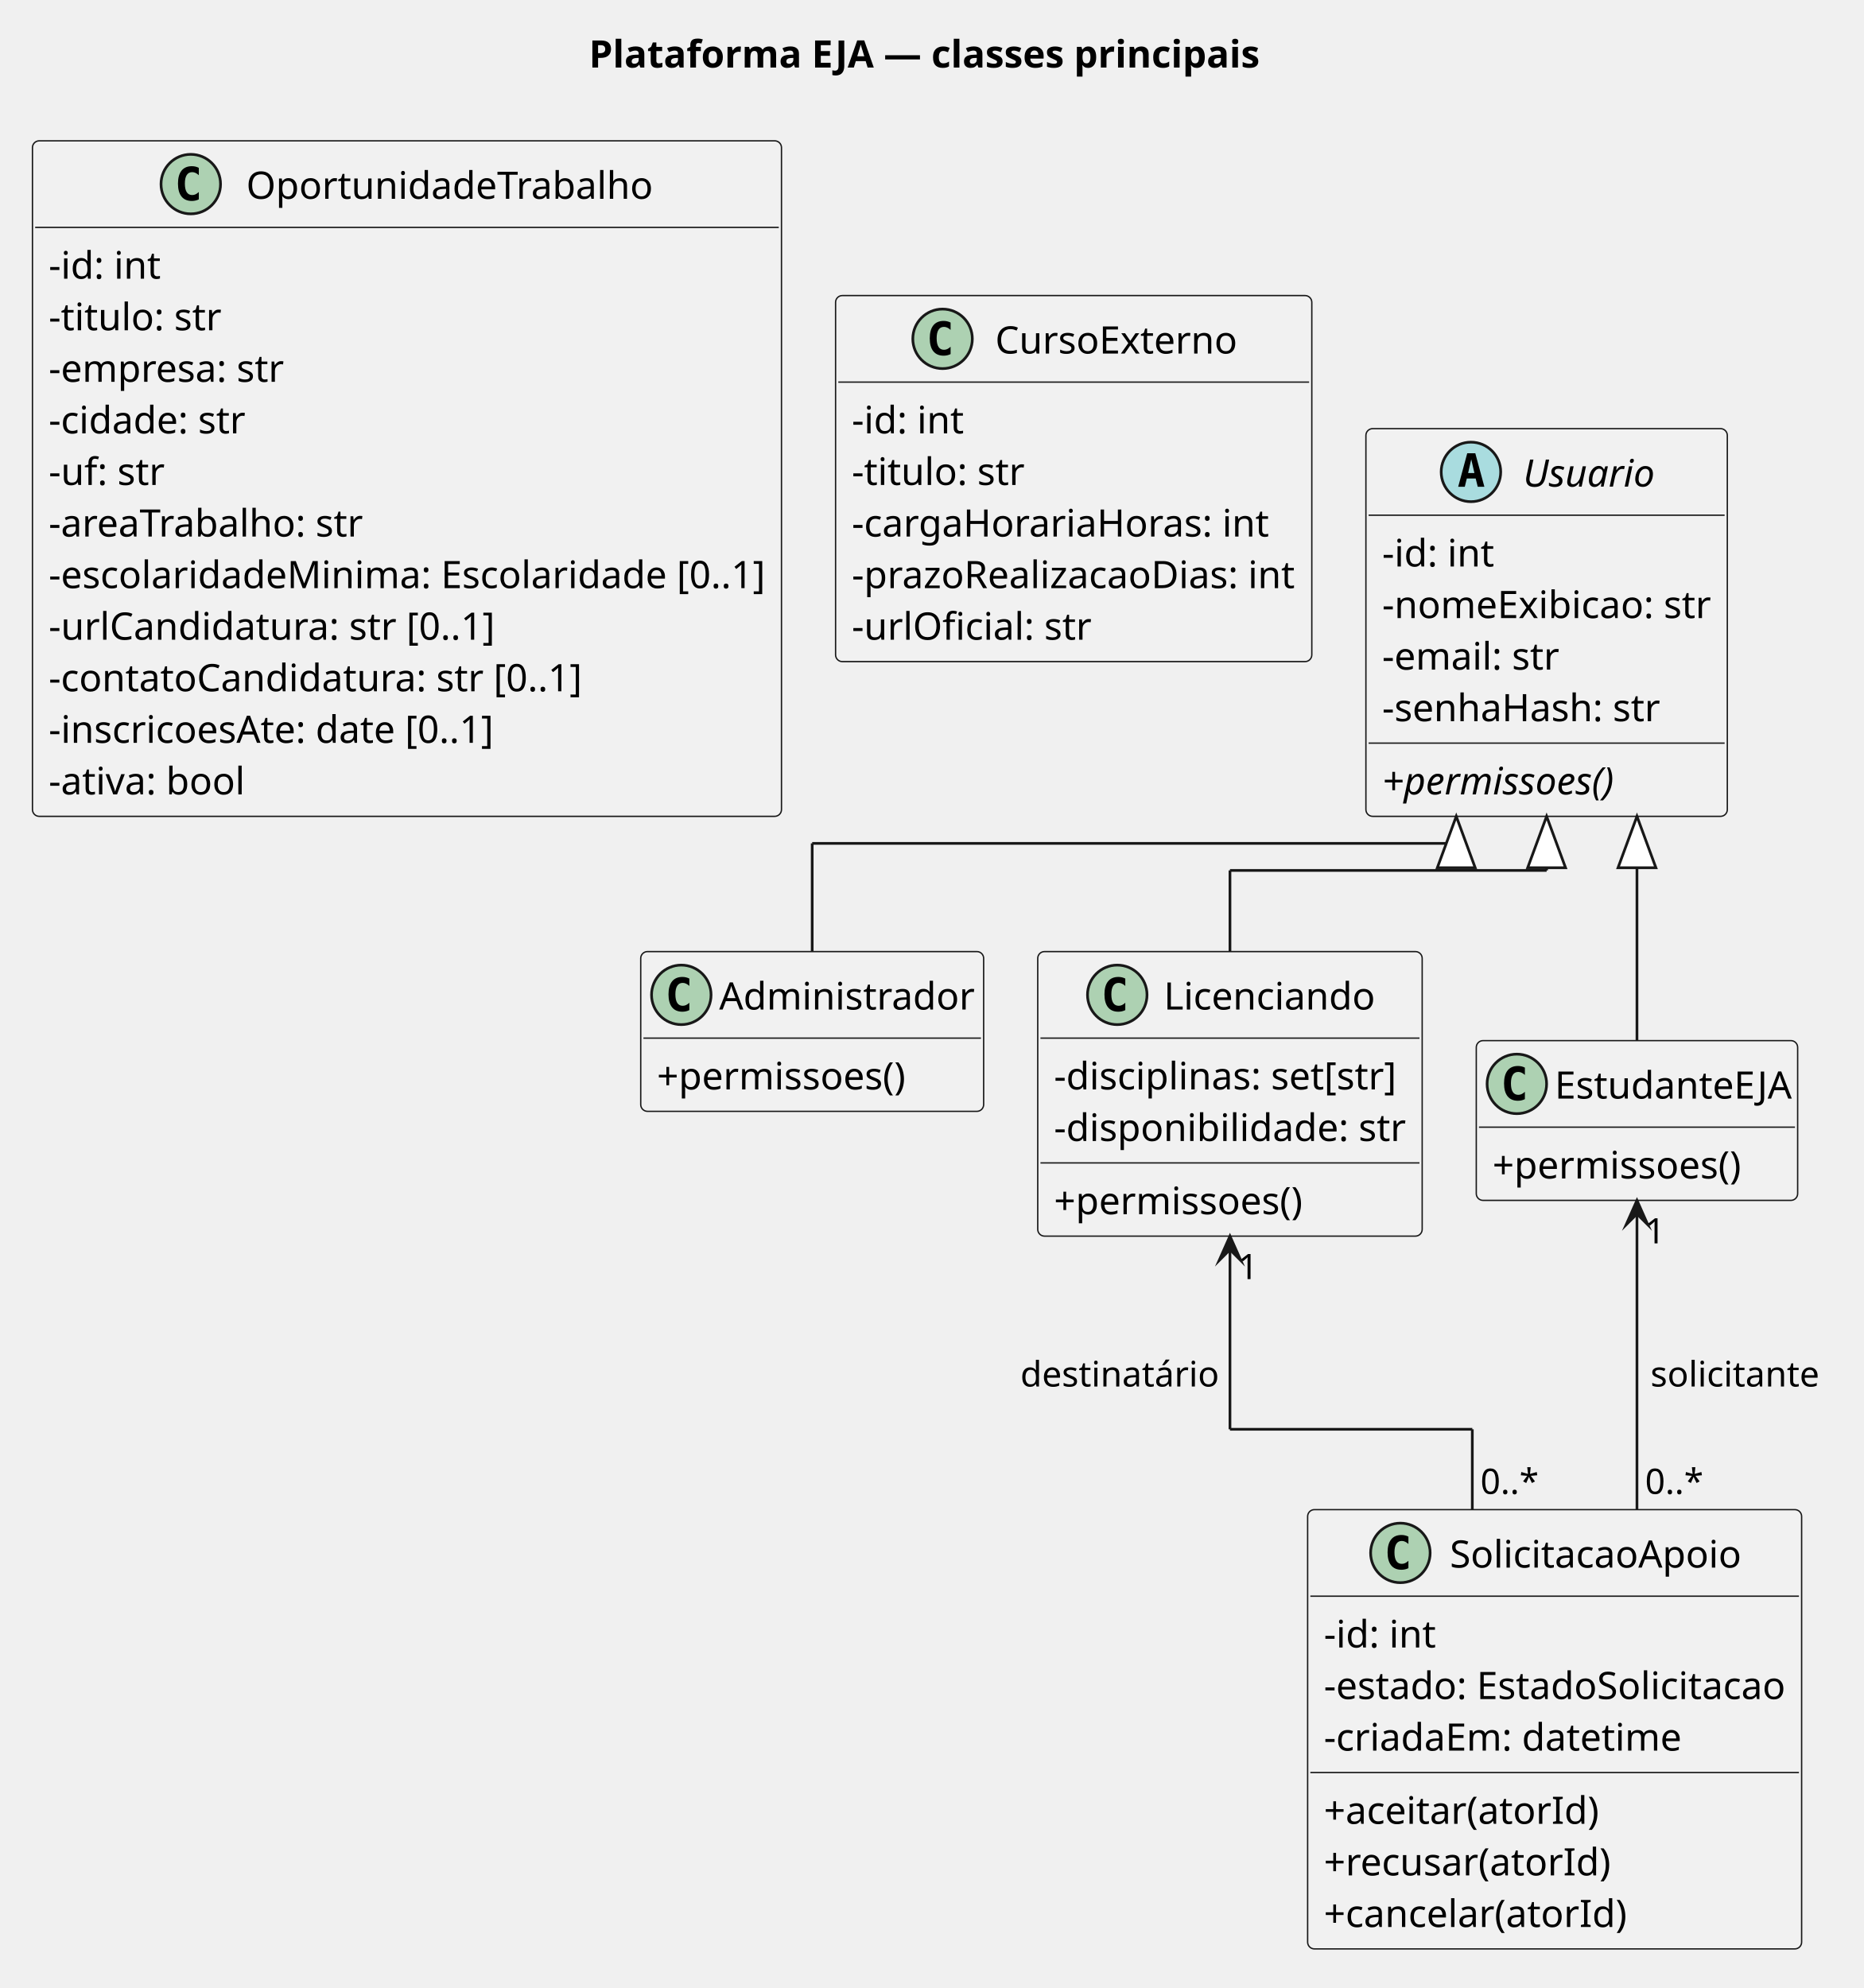
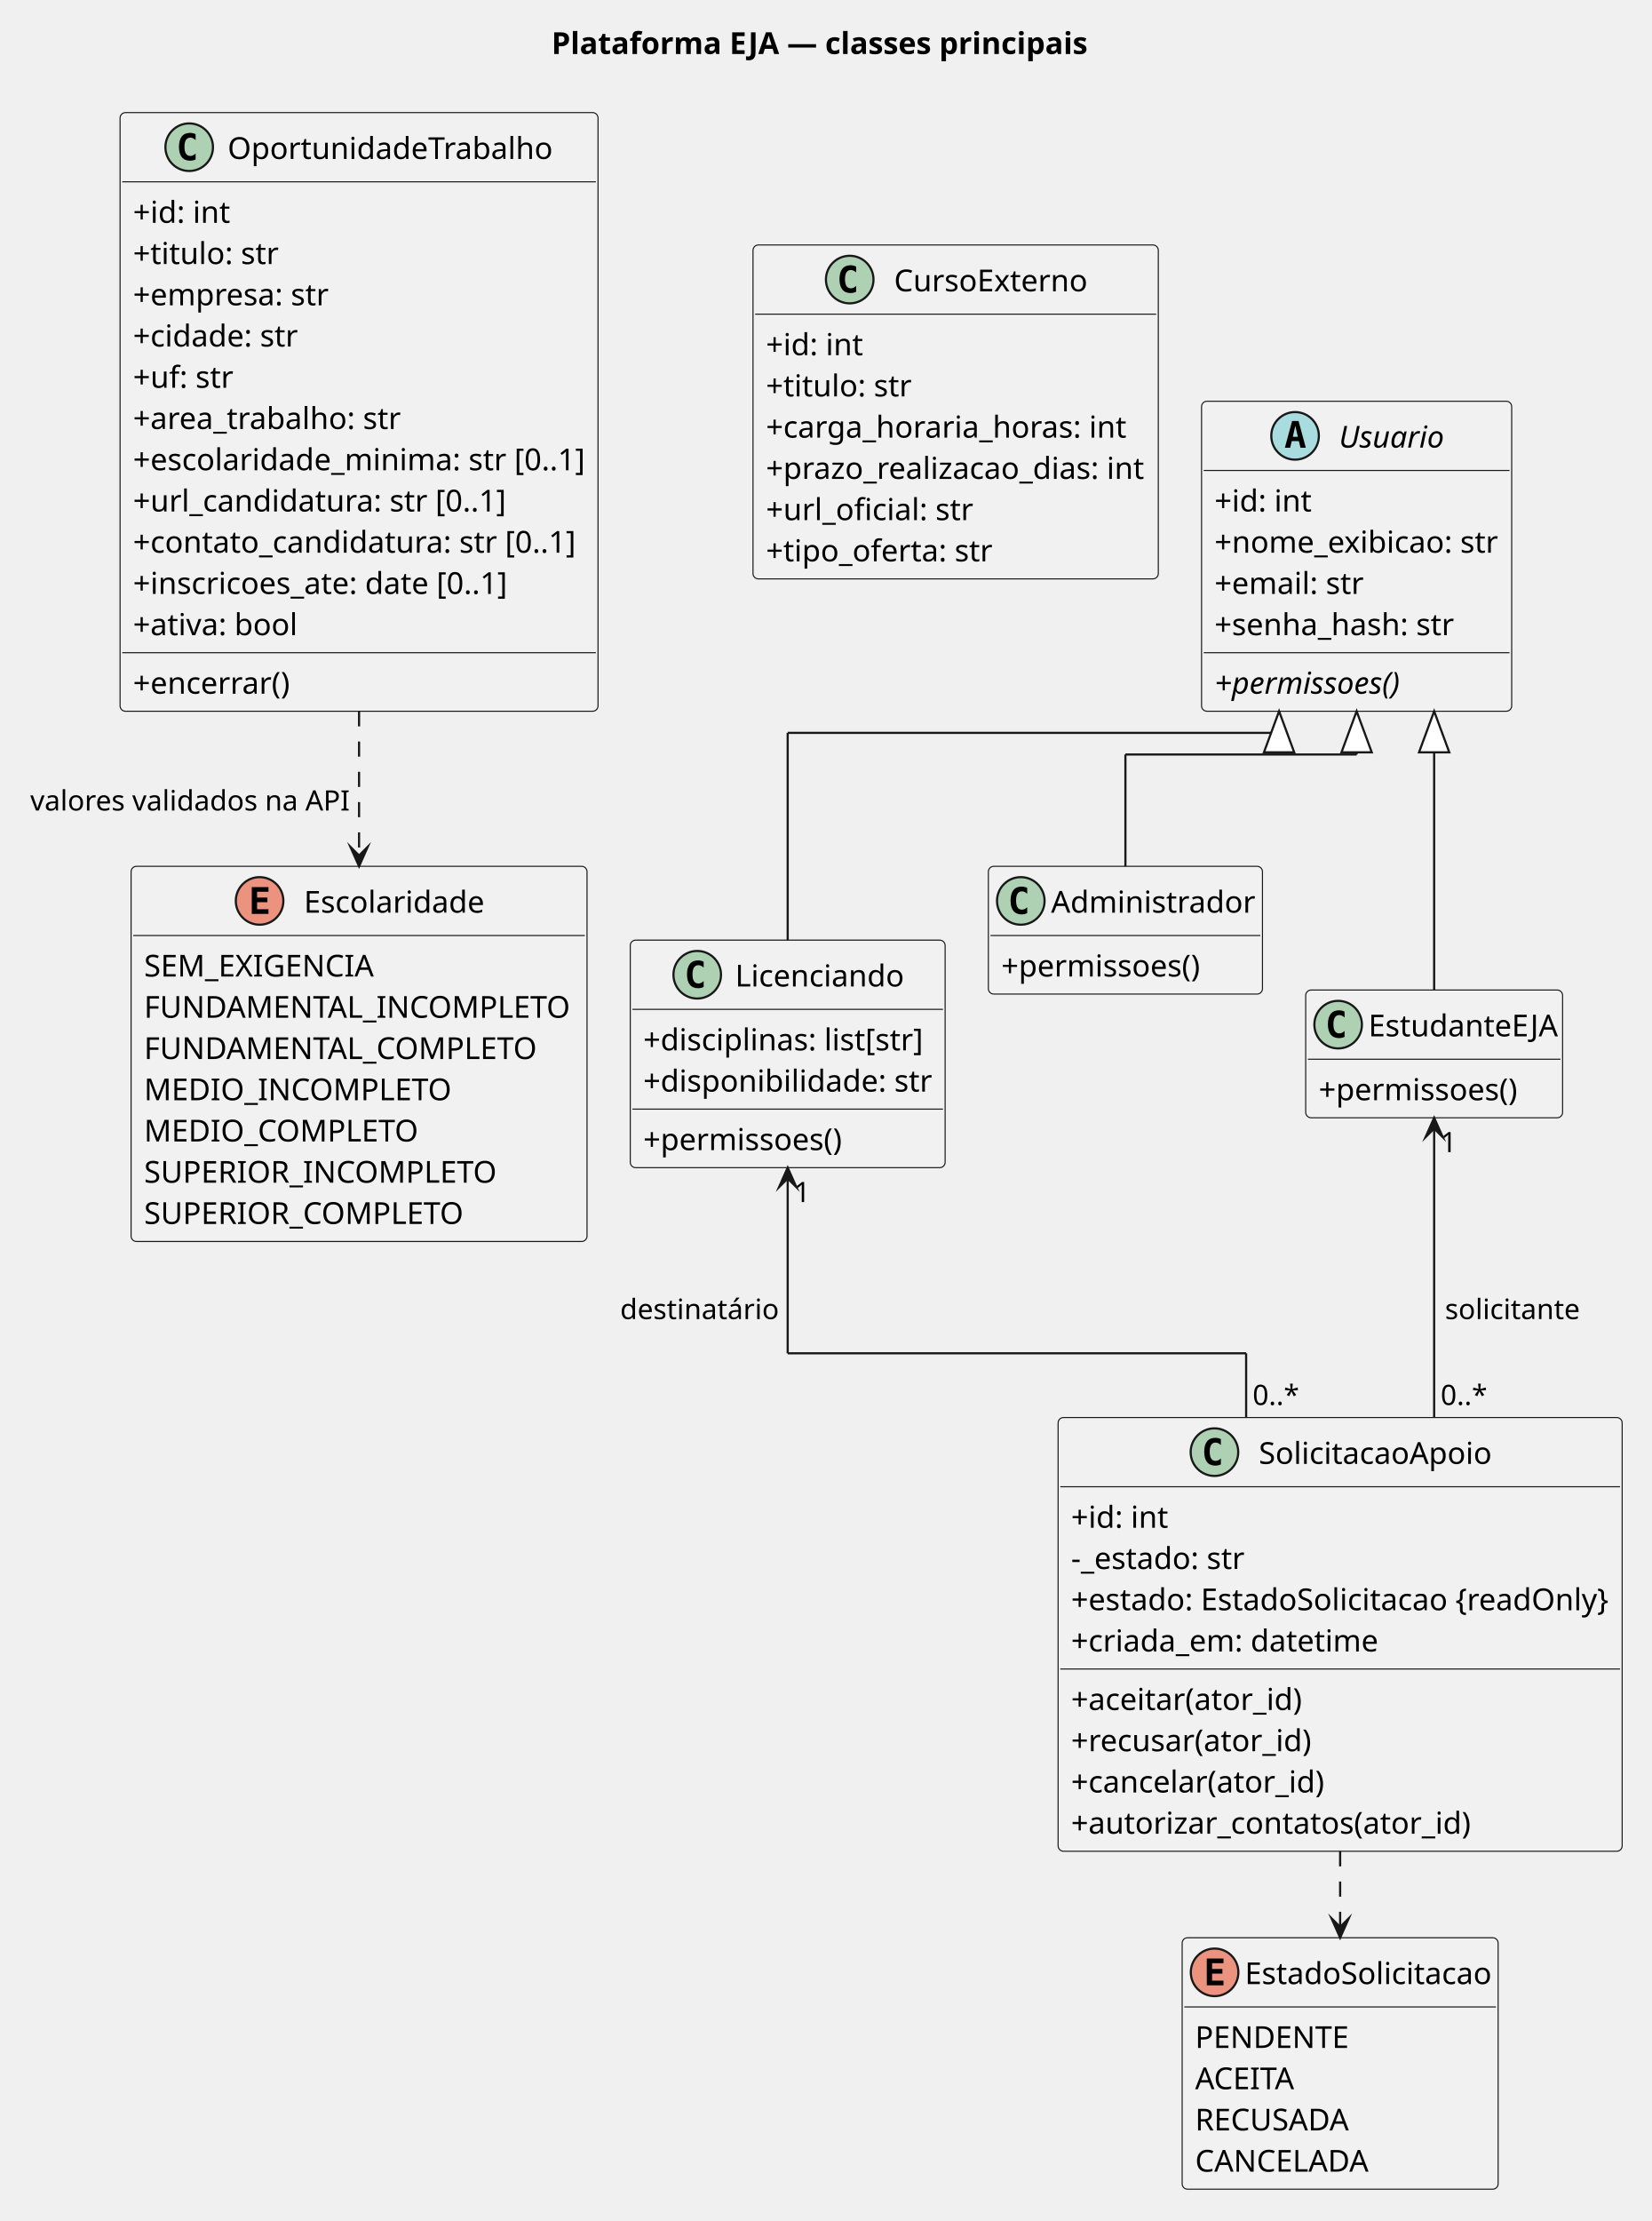
- <svg xmlns="http://www.w3.org/2000/svg" version="1.1" data-diagram-type="CLASS" style="width:689px;height:735px;background:#FFFFFF;" width="689px" height="735px" viewBox="0 0 689 735" zoomAndPan="magnify" preserveAspectRatio="none" contentStyleType="text/css">
+ <svg xmlns="http://www.w3.org/2000/svg" version="1.1" data-diagram-type="CLASS" style="width:764px;height:1027px;background:#FFFFFF;" width="764px" height="1027px" viewBox="0 0 764 1027" zoomAndPan="magnify" preserveAspectRatio="none" contentStyleType="text/css">
  <defs />
  <g font-family="sans-serif" lengthAdjust="spacing">
    <g class="title" data-source-line="2">
-       <text x="217.742" y="24.966" fill="#000" font-size="14" textLength="247.155" font-weight="700">Plataforma EJA — classes principais</text>
+       <text x="255.068" y="24.966" fill="#000" font-size="14" textLength="247.155" font-weight="700">Plataforma EJA — classes principais</text>
    </g>
    <g class="entity" data-qualified-name="Usuario" id="ent0001" data-source-line="7">
-       <rect x="504.986" y="158.475" width="133.618" height="143.34" fill="#F1F1F1" style="stroke:#181818;stroke-width:0.5;" rx="2.5" ry="2.5" />
-       <ellipse cx="543.822" cy="174.475" rx="11" ry="11" fill="#A9DCDF" style="stroke:#181818;stroke-width:1;" />
-       <path d="M543.931,169.819 L542.775,174.897 L545.103,174.897 L543.931,169.819 Z M542.447,167.585 L545.431,167.585 L548.791,179.975 L546.337,179.975 L545.572,176.913 L542.291,176.913 L541.541,179.975 L539.103,179.975 L542.447,167.585 Z " fill="#000" />
-       <text x="563.119" y="179.907" fill="#000" font-size="14" textLength="48.65" font-style="italic">Usuario</text>
-       <line x1="505.986" y1="190.475" x2="637.604" y2="190.475" style="stroke:#181818;stroke-width:0.5;" />
-       <text x="510.986" y="209.441" fill="#000" font-size="14" textLength="41.44">-id: int</text>
-       <text x="510.986" y="228.509" fill="#000" font-size="14" textLength="121.618">-nomeExibicao: str</text>
-       <text x="510.986" y="247.577" fill="#000" font-size="14" textLength="65.506">-email: str</text>
-       <text x="510.986" y="266.645" fill="#000" font-size="14" textLength="102.788">-senhaHash: str</text>
-       <line x1="505.986" y1="274.747" x2="637.604" y2="274.747" style="stroke:#181818;stroke-width:0.5;" />
-       <text x="510.986" y="293.713" fill="#000" font-size="14" textLength="85.666" font-style="italic">+permissoes()</text>
+       <rect x="555.744" y="185.543" width="143.445" height="143.34" fill="#F1F1F1" style="stroke:#181818;stroke-width:0.5;" rx="2.5" ry="2.5" />
+       <ellipse cx="599.002" cy="201.543" rx="11" ry="11" fill="#A9DCDF" style="stroke:#181818;stroke-width:1;" />
+       <path d="M599.111,196.887 L597.955,201.965 L600.283,201.965 L599.111,196.887 Z M597.627,194.653 L600.611,194.653 L603.97,207.043 L601.517,207.043 L600.752,203.981 L597.47,203.981 L596.72,207.043 L594.283,207.043 L597.627,194.653 Z " fill="#000" />
+       <text x="619.281" y="206.975" fill="#000" font-size="14" textLength="48.65" font-style="italic">Usuario</text>
+       <line x1="556.744" y1="217.543" x2="698.189" y2="217.543" style="stroke:#181818;stroke-width:0.5;" />
+       <text x="561.744" y="236.509" fill="#000" font-size="14" textLength="44.94">+id: int</text>
+       <text x="561.744" y="255.577" fill="#000" font-size="14" textLength="131.445">+nome_exibicao: str</text>
+       <text x="561.744" y="274.645" fill="#000" font-size="14" textLength="69.006">+email: str</text>
+       <text x="561.744" y="293.713" fill="#000" font-size="14" textLength="110.782">+senha_hash: str</text>
+       <line x1="556.744" y1="301.815" x2="698.189" y2="301.815" style="stroke:#181818;stroke-width:0.5;" />
+       <text x="561.744" y="320.781" fill="#000" font-size="14" textLength="85.666" font-style="italic">+permissoes()</text>
    </g>
    <g class="entity" data-qualified-name="EstudanteEJA" id="ent0002" data-source-line="15">
-       <rect x="545.793" y="384.736" width="118.814" height="59.068" fill="#F1F1F1" style="stroke:#181818;stroke-width:0.5;" rx="2.5" ry="2.5" />
-       <ellipse cx="560.793" cy="400.736" rx="11" ry="11" fill="#ADD1B2" style="stroke:#181818;stroke-width:1;" />
-       <path d="M563.761,406.377 Q563.183,406.673 562.543,406.814 Q561.902,406.97 561.199,406.97 Q558.699,406.97 557.371,405.33 Q556.058,403.673 556.058,400.548 Q556.058,397.423 557.371,395.767 Q558.699,394.111 561.199,394.111 Q561.902,394.111 562.543,394.267 Q563.199,394.423 563.761,394.72 L563.761,397.439 Q563.136,396.861 562.543,396.595 Q561.949,396.314 561.324,396.314 Q559.98,396.314 559.293,397.392 Q558.605,398.455 558.605,400.548 Q558.605,402.642 559.293,403.72 Q559.98,404.783 561.324,404.783 Q561.949,404.783 562.543,404.517 Q563.136,404.236 563.761,403.658 L563.761,406.377 Z " fill="#000" />
-       <text x="574.793" y="406.168" fill="#000" font-size="14" textLength="86.814">EstudanteEJA</text>
-       <line x1="546.793" y1="416.736" x2="663.606" y2="416.736" style="stroke:#181818;stroke-width:0.5;" />
-       <text x="551.793" y="435.702" fill="#000" font-size="14" textLength="91.882">+permissoes()</text>
+       <rect x="603.921" y="457.793" width="118.814" height="59.068" fill="#F1F1F1" style="stroke:#181818;stroke-width:0.5;" rx="2.5" ry="2.5" />
+       <ellipse cx="618.921" cy="473.793" rx="11" ry="11" fill="#ADD1B2" style="stroke:#181818;stroke-width:1;" />
+       <path d="M621.89,479.433 Q621.311,479.73 620.671,479.871 Q620.03,480.027 619.327,480.027 Q616.827,480.027 615.499,478.386 Q614.186,476.73 614.186,473.605 Q614.186,470.48 615.499,468.824 Q616.827,467.168 619.327,467.168 Q620.03,467.168 620.671,467.324 Q621.327,467.48 621.89,467.777 L621.89,470.496 Q621.265,469.918 620.671,469.652 Q620.077,469.371 619.452,469.371 Q618.108,469.371 617.421,470.449 Q616.733,471.511 616.733,473.605 Q616.733,475.699 617.421,476.777 Q618.108,477.84 619.452,477.84 Q620.077,477.84 620.671,477.574 Q621.265,477.293 621.89,476.715 L621.89,479.433 Z " fill="#000" />
+       <text x="632.921" y="479.225" fill="#000" font-size="14" textLength="86.814">EstudanteEJA</text>
+       <line x1="604.921" y1="489.793" x2="721.735" y2="489.793" style="stroke:#181818;stroke-width:0.5;" />
+       <text x="609.921" y="508.759" fill="#000" font-size="14" textLength="91.882">+permissoes()</text>
    </g>
    <g class="entity" data-qualified-name="Licenciando" id="ent0003" data-source-line="19">
-       <rect x="383.663" y="351.815" width="142.13" height="105.204" fill="#F1F1F1" style="stroke:#181818;stroke-width:0.5;" rx="2.5" ry="2.5" />
-       <ellipse cx="413.061" cy="367.815" rx="11" ry="11" fill="#ADD1B2" style="stroke:#181818;stroke-width:1;" />
-       <path d="M416.03,373.456 Q415.452,373.752 414.811,373.893 Q414.171,374.049 413.468,374.049 Q410.968,374.049 409.639,372.409 Q408.327,370.752 408.327,367.627 Q408.327,364.502 409.639,362.846 Q410.968,361.19 413.468,361.19 Q414.171,361.19 414.811,361.346 Q415.468,361.502 416.03,361.799 L416.03,364.518 Q415.405,363.94 414.811,363.674 Q414.218,363.393 413.593,363.393 Q412.249,363.393 411.561,364.471 Q410.874,365.534 410.874,367.627 Q410.874,369.721 411.561,370.799 Q412.249,371.862 413.593,371.862 Q414.218,371.862 414.811,371.596 Q415.405,371.315 416.03,370.737 L416.03,373.456 Z " fill="#000" />
-       <text x="430.261" y="373.247" fill="#000" font-size="14" textLength="78.134">Licenciando</text>
-       <line x1="384.663" y1="383.815" x2="524.793" y2="383.815" style="stroke:#181818;stroke-width:0.5;" />
-       <text x="389.663" y="402.781" fill="#000" font-size="14" textLength="126.616">-disciplinas: set[str]</text>
-       <text x="389.663" y="421.849" fill="#000" font-size="14" textLength="130.13">-disponibilidade: str</text>
-       <line x1="384.663" y1="429.951" x2="524.793" y2="429.951" style="stroke:#181818;stroke-width:0.5;" />
-       <text x="389.663" y="448.917" fill="#000" font-size="14" textLength="91.882">+permissoes()</text>
+       <rect x="291.512" y="434.725" width="145.63" height="105.204" fill="#F1F1F1" style="stroke:#181818;stroke-width:0.5;" rx="2.5" ry="2.5" />
+       <ellipse cx="322.485" cy="450.725" rx="11" ry="11" fill="#ADD1B2" style="stroke:#181818;stroke-width:1;" />
+       <path d="M325.454,456.365 Q324.875,456.662 324.235,456.803 Q323.594,456.959 322.891,456.959 Q320.391,456.959 319.063,455.319 Q317.75,453.662 317.75,450.537 Q317.75,447.412 319.063,445.756 Q320.391,444.1 322.891,444.1 Q323.594,444.1 324.235,444.256 Q324.891,444.412 325.454,444.709 L325.454,447.428 Q324.829,446.85 324.235,446.584 Q323.641,446.303 323.016,446.303 Q321.672,446.303 320.985,447.381 Q320.297,448.444 320.297,450.537 Q320.297,452.631 320.985,453.709 Q321.672,454.772 323.016,454.772 Q323.641,454.772 324.235,454.506 Q324.829,454.225 325.454,453.647 L325.454,456.365 Z " fill="#000" />
+       <text x="340.034" y="456.157" fill="#000" font-size="14" textLength="78.134">Licenciando</text>
+       <line x1="292.512" y1="466.725" x2="436.141" y2="466.725" style="stroke:#181818;stroke-width:0.5;" />
+       <text x="297.512" y="485.691" fill="#000" font-size="14" textLength="129.444">+disciplinas: list[str]</text>
+       <text x="297.512" y="504.759" fill="#000" font-size="14" textLength="133.63">+disponibilidade: str</text>
+       <line x1="292.512" y1="512.861" x2="436.141" y2="512.861" style="stroke:#181818;stroke-width:0.5;" />
+       <text x="297.512" y="531.827" fill="#000" font-size="14" textLength="91.882">+permissoes()</text>
    </g>
    <g class="entity" data-qualified-name="Administrador" id="ent0004" data-source-line="25">
-       <rect x="236.883" y="351.815" width="126.78" height="59.068" fill="#F1F1F1" style="stroke:#181818;stroke-width:0.5;" rx="2.5" ry="2.5" />
-       <ellipse cx="251.883" cy="367.815" rx="11" ry="11" fill="#ADD1B2" style="stroke:#181818;stroke-width:1;" />
-       <path d="M254.852,373.456 Q254.274,373.752 253.633,373.893 Q252.993,374.049 252.29,374.049 Q249.79,374.049 248.462,372.409 Q247.149,370.752 247.149,367.627 Q247.149,364.502 248.462,362.846 Q249.79,361.19 252.29,361.19 Q252.993,361.19 253.633,361.346 Q254.29,361.502 254.852,361.799 L254.852,364.518 Q254.227,363.94 253.633,363.674 Q253.04,363.393 252.415,363.393 Q251.071,363.393 250.383,364.471 Q249.696,365.534 249.696,367.627 Q249.696,369.721 250.383,370.799 Q251.071,371.862 252.415,371.862 Q253.04,371.862 253.633,371.596 Q254.227,371.315 254.852,370.737 L254.852,373.456 Z " fill="#000" />
-       <text x="265.883" y="373.247" fill="#000" font-size="14" textLength="94.78">Administrador</text>
-       <line x1="237.883" y1="383.815" x2="362.663" y2="383.815" style="stroke:#181818;stroke-width:0.5;" />
-       <text x="242.883" y="402.781" fill="#000" font-size="14" textLength="91.882">+permissoes()</text>
+       <rect x="457.141" y="400.589" width="126.78" height="59.068" fill="#F1F1F1" style="stroke:#181818;stroke-width:0.5;" rx="2.5" ry="2.5" />
+       <ellipse cx="472.141" cy="416.589" rx="11" ry="11" fill="#ADD1B2" style="stroke:#181818;stroke-width:1;" />
+       <path d="M475.11,422.23 Q474.532,422.526 473.891,422.667 Q473.251,422.823 472.547,422.823 Q470.047,422.823 468.719,421.183 Q467.407,419.526 467.407,416.401 Q467.407,413.276 468.719,411.62 Q470.047,409.964 472.547,409.964 Q473.251,409.964 473.891,410.12 Q474.547,410.276 475.11,410.573 L475.11,413.292 Q474.485,412.714 473.891,412.448 Q473.297,412.167 472.672,412.167 Q471.329,412.167 470.641,413.245 Q469.954,414.308 469.954,416.401 Q469.954,418.495 470.641,419.573 Q471.329,420.636 472.672,420.636 Q473.297,420.636 473.891,420.37 Q474.485,420.089 475.11,419.511 L475.11,422.23 Z " fill="#000" />
+       <text x="486.141" y="422.021" fill="#000" font-size="14" textLength="94.78">Administrador</text>
+       <line x1="458.141" y1="432.589" x2="582.921" y2="432.589" style="stroke:#181818;stroke-width:0.5;" />
+       <text x="463.141" y="451.555" fill="#000" font-size="14" textLength="91.882">+permissoes()</text>
    </g>
    <g class="entity" data-qualified-name="SolicitacaoApoio" id="ent0005" data-source-line="29">
-       <rect x="483.445" y="558.137" width="182.631" height="162.408" fill="#F1F1F1" style="stroke:#181818;stroke-width:0.5;" rx="2.5" ry="2.5" />
-       <ellipse cx="517.732" cy="574.137" rx="11" ry="11" fill="#ADD1B2" style="stroke:#181818;stroke-width:1;" />
-       <path d="M520.701,579.777 Q520.123,580.074 519.482,580.215 Q518.842,580.371 518.138,580.371 Q515.638,580.371 514.31,578.731 Q512.998,577.074 512.998,573.949 Q512.998,570.824 514.31,569.168 Q515.638,567.512 518.138,567.512 Q518.842,567.512 519.482,567.668 Q520.138,567.824 520.701,568.121 L520.701,570.84 Q520.076,570.262 519.482,569.996 Q518.888,569.715 518.263,569.715 Q516.92,569.715 516.232,570.793 Q515.545,571.856 515.545,573.949 Q515.545,576.043 516.232,577.121 Q516.92,578.184 518.263,578.184 Q518.888,578.184 519.482,577.918 Q520.076,577.637 520.701,577.059 L520.701,579.777 Z " fill="#000" />
-       <text x="536.018" y="579.569" fill="#000" font-size="14" textLength="107.772">SolicitacaoApoio</text>
-       <line x1="484.445" y1="590.137" x2="665.077" y2="590.137" style="stroke:#181818;stroke-width:0.5;" />
-       <text x="489.445" y="609.103" fill="#000" font-size="14" textLength="41.44">-id: int</text>
-       <text x="489.445" y="628.171" fill="#000" font-size="14" textLength="170.631">-estado: EstadoSolicitacao</text>
-       <text x="489.445" y="647.239" fill="#000" font-size="14" textLength="132.271">-criadaEm: datetime</text>
-       <line x1="484.445" y1="655.341" x2="665.077" y2="655.341" style="stroke:#181818;stroke-width:0.5;" />
-       <text x="489.445" y="674.306" fill="#000" font-size="14" textLength="101.696">+aceitar(atorId)</text>
-       <text x="489.445" y="693.374" fill="#000" font-size="14" textLength="106.316">+recusar(atorId)</text>
-       <text x="489.445" y="712.442" fill="#000" font-size="14" textLength="112.014">+cancelar(atorId)</text>
+       <rect x="489.4" y="655.476" width="260.891" height="200.543" fill="#F1F1F1" style="stroke:#181818;stroke-width:0.5;" rx="2.5" ry="2.5" />
+       <ellipse cx="561.71" cy="671.476" rx="11" ry="11" fill="#ADD1B2" style="stroke:#181818;stroke-width:1;" />
+       <path d="M564.679,677.117 Q564.101,677.414 563.46,677.555 Q562.819,677.711 562.116,677.711 Q559.616,677.711 558.288,676.07 Q556.976,674.414 556.976,671.289 Q556.976,668.164 558.288,666.508 Q559.616,664.851 562.116,664.851 Q562.819,664.851 563.46,665.008 Q564.116,665.164 564.679,665.461 L564.679,668.18 Q564.054,667.601 563.46,667.336 Q562.866,667.055 562.241,667.055 Q560.898,667.055 560.21,668.133 Q559.523,669.195 559.523,671.289 Q559.523,673.383 560.21,674.461 Q560.898,675.523 562.241,675.523 Q562.866,675.523 563.46,675.258 Q564.054,674.976 564.679,674.398 L564.679,677.117 Z " fill="#000" />
+       <text x="582.21" y="676.908" fill="#000" font-size="14" textLength="107.772">SolicitacaoApoio</text>
+       <line x1="490.4" y1="687.476" x2="749.291" y2="687.476" style="stroke:#181818;stroke-width:0.5;" />
+       <text x="495.4" y="706.442" fill="#000" font-size="14" textLength="44.94">+id: int</text>
+       <text x="495.4" y="725.51" fill="#000" font-size="14" textLength="80.248">-_estado: str</text>
+       <text x="495.4" y="744.578" fill="#000" font-size="14" textLength="248.891">+estado: EstadoSolicitacao {readOnly}</text>
+       <text x="495.4" y="763.646" fill="#000" font-size="14" textLength="142.099">+criada_em: datetime</text>
+       <line x1="490.4" y1="771.748" x2="749.291" y2="771.748" style="stroke:#181818;stroke-width:0.5;" />
+       <text x="495.4" y="790.714" fill="#000" font-size="14" textLength="106.778">+aceitar(ator_id)</text>
+       <text x="495.4" y="809.782" fill="#000" font-size="14" textLength="111.398">+recusar(ator_id)</text>
+       <text x="495.4" y="828.85" fill="#000" font-size="14" textLength="117.096">+cancelar(ator_id)</text>
+       <text x="495.4" y="847.918" fill="#000" font-size="14" textLength="184.841">+autorizar_contatos(ator_id)</text>
    </g>
-     <g class="entity" data-qualified-name="CursoExterno" id="ent0006" data-source-line="39">
-       <rect x="308.921" y="109.272" width="176.065" height="135.34" fill="#F1F1F1" style="stroke:#181818;stroke-width:0.5;" rx="2.5" ry="2.5" />
-       <ellipse cx="348.475" cy="125.272" rx="11" ry="11" fill="#ADD1B2" style="stroke:#181818;stroke-width:1;" />
-       <path d="M351.443,130.912 Q350.865,131.209 350.225,131.35 Q349.584,131.506 348.881,131.506 Q346.381,131.506 345.053,129.865 Q343.74,128.209 343.74,125.084 Q343.74,121.959 345.053,120.303 Q346.381,118.647 348.881,118.647 Q349.584,118.647 350.225,118.803 Q350.881,118.959 351.443,119.256 L351.443,121.975 Q350.818,121.397 350.225,121.131 Q349.631,120.85 349.006,120.85 Q347.662,120.85 346.975,121.928 Q346.287,122.99 346.287,125.084 Q346.287,127.178 346.975,128.256 Q347.662,129.319 349.006,129.319 Q349.631,129.319 350.225,129.053 Q350.818,128.772 351.443,128.194 L351.443,130.912 Z " fill="#000" />
-       <text x="367.931" y="130.704" fill="#000" font-size="14" textLength="89.502">CursoExterno</text>
-       <line x1="309.921" y1="141.272" x2="483.986" y2="141.272" style="stroke:#181818;stroke-width:0.5;" />
-       <text x="314.921" y="160.238" fill="#000" font-size="14" textLength="41.44">-id: int</text>
-       <text x="314.921" y="179.306" fill="#000" font-size="14" textLength="63.896">-titulo: str</text>
-       <text x="314.921" y="198.373" fill="#000" font-size="14" textLength="154.951">-cargaHorariaHoras: int</text>
-       <text x="314.921" y="217.441" fill="#000" font-size="14" textLength="164.065">-prazoRealizacaoDias: int</text>
-       <text x="314.921" y="236.509" fill="#000" font-size="14" textLength="88.648">-urlOficial: str</text>
+     <g class="entity" data-qualified-name="CursoExterno" id="ent0006" data-source-line="41">
+       <rect x="348.282" y="113.272" width="187.461" height="154.408" fill="#F1F1F1" style="stroke:#181818;stroke-width:0.5;" rx="2.5" ry="2.5" />
+       <ellipse cx="393.012" cy="129.272" rx="11" ry="11" fill="#ADD1B2" style="stroke:#181818;stroke-width:1;" />
+       <path d="M395.981,134.912 Q395.403,135.209 394.762,135.35 Q394.121,135.506 393.418,135.506 Q390.918,135.506 389.59,133.865 Q388.278,132.209 388.278,129.084 Q388.278,125.959 389.59,124.303 Q390.918,122.647 393.418,122.647 Q394.121,122.647 394.762,122.803 Q395.418,122.959 395.981,123.256 L395.981,125.975 Q395.356,125.397 394.762,125.131 Q394.168,124.85 393.543,124.85 Q392.2,124.85 391.512,125.928 Q390.825,126.99 390.825,129.084 Q390.825,131.178 391.512,132.256 Q392.2,133.319 393.543,133.319 Q394.168,133.319 394.762,133.053 Q395.356,132.772 395.981,132.194 L395.981,134.912 Z " fill="#000" />
+       <text x="413.512" y="134.704" fill="#000" font-size="14" textLength="89.502">CursoExterno</text>
+       <line x1="349.282" y1="145.272" x2="534.744" y2="145.272" style="stroke:#181818;stroke-width:0.5;" />
+       <text x="354.282" y="164.238" fill="#000" font-size="14" textLength="44.94">+id: int</text>
+       <text x="354.282" y="183.306" fill="#000" font-size="14" textLength="67.396">+titulo: str</text>
+       <text x="354.282" y="202.373" fill="#000" font-size="14" textLength="167.439">+carga_horaria_horas: int</text>
+       <text x="354.282" y="221.441" fill="#000" font-size="14" textLength="175.461">+prazo_realizacao_dias: int</text>
+       <text x="354.282" y="240.509" fill="#000" font-size="14" textLength="95.9">+url_oficial: str</text>
+       <text x="354.282" y="259.577" fill="#000" font-size="14" textLength="104.776">+tipo_oferta: str</text>
    </g>
-     <g class="entity" data-qualified-name="OportunidadeTrabalho" id="ent0007" data-source-line="47">
-       <rect x="12" y="52.068" width="276.921" height="249.747" fill="#F1F1F1" style="stroke:#181818;stroke-width:0.5;" rx="2.5" ry="2.5" />
-       <ellipse cx="70.534" cy="68.068" rx="11" ry="11" fill="#ADD1B2" style="stroke:#181818;stroke-width:1;" />
-       <path d="M73.503,73.709 Q72.924,74.005 72.284,74.146 Q71.643,74.302 70.94,74.302 Q68.44,74.302 67.112,72.662 Q65.799,71.005 65.799,67.88 Q65.799,64.755 67.112,63.099 Q68.44,61.443 70.94,61.443 Q71.643,61.443 72.284,61.599 Q72.94,61.755 73.503,62.052 L73.503,64.771 Q72.878,64.193 72.284,63.927 Q71.69,63.646 71.065,63.646 Q69.721,63.646 69.034,64.724 Q68.346,65.787 68.346,67.88 Q68.346,69.974 69.034,71.052 Q69.721,72.115 71.065,72.115 Q71.69,72.115 72.284,71.849 Q72.878,71.568 73.503,70.99 L73.503,73.709 Z " fill="#000" />
-       <text x="91.034" y="73.5" fill="#000" font-size="14" textLength="151.353">OportunidadeTrabalho</text>
-       <line x1="13" y1="84.068" x2="287.921" y2="84.068" style="stroke:#181818;stroke-width:0.5;" />
-       <text x="18" y="103.034" fill="#000" font-size="14" textLength="41.44">-id: int</text>
-       <text x="18" y="122.102" fill="#000" font-size="14" textLength="63.896">-titulo: str</text>
-       <text x="18" y="141.17" fill="#000" font-size="14" textLength="87.276">-empresa: str</text>
-       <text x="18" y="160.238" fill="#000" font-size="14" textLength="72.744">-cidade: str</text>
-       <text x="18" y="179.306" fill="#000" font-size="14" textLength="42.91">-uf: str</text>
-       <text x="18" y="198.373" fill="#000" font-size="14" textLength="117.446">-areaTrabalho: str</text>
-       <text x="18" y="217.441" fill="#000" font-size="14" textLength="264.921">-escolaridadeMinima: Escolaridade [0..1]</text>
-       <text x="18" y="236.509" fill="#000" font-size="14" textLength="165.241">-urlCandidatura: str [0..1]</text>
-       <text x="18" y="255.577" fill="#000" font-size="14" textLength="197.469">-contatoCandidatura: str [0..1]</text>
-       <text x="18" y="274.645" fill="#000" font-size="14" textLength="164.457">-inscricoesAte: date [0..1]</text>
-       <text x="18" y="293.713" fill="#000" font-size="14" textLength="72.548">-ativa: bool</text>
+     <g class="entity" data-qualified-name="OportunidadeTrabalho" id="ent0007" data-source-line="50">
+       <rect x="55.539" y="52.068" width="221.061" height="276.815" fill="#F1F1F1" style="stroke:#181818;stroke-width:0.5;" rx="2.5" ry="2.5" />
+       <ellipse cx="87.508" cy="68.068" rx="11" ry="11" fill="#ADD1B2" style="stroke:#181818;stroke-width:1;" />
+       <path d="M90.477,73.709 Q89.899,74.005 89.258,74.146 Q88.617,74.302 87.914,74.302 Q85.414,74.302 84.086,72.662 Q82.774,71.005 82.774,67.88 Q82.774,64.755 84.086,63.099 Q85.414,61.443 87.914,61.443 Q88.617,61.443 89.258,61.599 Q89.914,61.755 90.477,62.052 L90.477,64.771 Q89.852,64.193 89.258,63.927 Q88.664,63.646 88.039,63.646 Q86.695,63.646 86.008,64.724 Q85.32,65.787 85.32,67.88 Q85.32,69.974 86.008,71.052 Q86.695,72.115 88.039,72.115 Q88.664,72.115 89.258,71.849 Q89.852,71.568 90.477,70.99 L90.477,73.709 Z " fill="#000" />
+       <text x="105.279" y="73.5" fill="#000" font-size="14" textLength="151.353">OportunidadeTrabalho</text>
+       <line x1="56.539" y1="84.068" x2="275.601" y2="84.068" style="stroke:#181818;stroke-width:0.5;" />
+       <text x="61.539" y="103.034" fill="#000" font-size="14" textLength="44.94">+id: int</text>
+       <text x="61.539" y="122.102" fill="#000" font-size="14" textLength="67.396">+titulo: str</text>
+       <text x="61.539" y="141.17" fill="#000" font-size="14" textLength="90.776">+empresa: str</text>
+       <text x="61.539" y="160.238" fill="#000" font-size="14" textLength="76.244">+cidade: str</text>
+       <text x="61.539" y="179.306" fill="#000" font-size="14" textLength="46.41">+uf: str</text>
+       <text x="61.539" y="198.373" fill="#000" font-size="14" textLength="124.432">+area_trabalho: str</text>
+       <text x="61.539" y="217.441" fill="#000" font-size="14" textLength="209.061">+escolaridade_minima: str [0..1]</text>
+       <text x="61.539" y="236.509" fill="#000" font-size="14" textLength="172.829">+url_candidatura: str [0..1]</text>
+       <text x="61.539" y="255.577" fill="#000" font-size="14" textLength="205.057">+contato_candidatura: str [0..1]</text>
+       <text x="61.539" y="274.645" fill="#000" font-size="14" textLength="173.081">+inscricoes_ate: date [0..1]</text>
+       <text x="61.539" y="293.713" fill="#000" font-size="14" textLength="76.048">+ativa: bool</text>
+       <line x1="56.539" y1="301.815" x2="275.601" y2="301.815" style="stroke:#181818;stroke-width:0.5;" />
+       <text x="61.539" y="320.781" fill="#000" font-size="14" textLength="72.772">+encerrar()</text>
    </g>
-     <line x1="605.2" y1="301.815" x2="605.2" y2="384.736" style="stroke:#181818;stroke-width:1;" />
-     <polygon points="605.2,301.815,598.2,320.815,612.2,320.815,605.2,301.815" fill="#FFF" style="stroke:#181818;stroke-width:1;stroke-linejoin:miter;stroke-miterlimit:10;" />
-     <line x1="571.795" y1="301.815" x2="571.795" y2="321.815" style="stroke:#181818;stroke-width:1;" />
-     <line x1="571.795" y1="321.815" x2="454.728" y2="321.815" style="stroke:#181818;stroke-width:1;" />
-     <line x1="454.728" y1="321.815" x2="454.728" y2="351.815" style="stroke:#181818;stroke-width:1;" />
-     <polygon points="571.795,301.815,564.795,320.815,578.795,320.815,571.795,301.815" fill="#FFF" style="stroke:#181818;stroke-width:1;stroke-linejoin:miter;stroke-miterlimit:10;" />
-     <line x1="538.391" y1="301.815" x2="538.391" y2="311.815" style="stroke:#181818;stroke-width:1;" />
-     <line x1="538.391" y1="311.815" x2="300.273" y2="311.815" style="stroke:#181818;stroke-width:1;" />
-     <line x1="300.273" y1="311.815" x2="300.273" y2="351.815" style="stroke:#181818;stroke-width:1;" />
-     <polygon points="538.391,301.815,531.391,320.815,545.391,320.815,538.391,301.815" fill="#FFF" style="stroke:#181818;stroke-width:1;stroke-linejoin:miter;stroke-miterlimit:10;" />
-     <line x1="605.2" y1="443.804" x2="605.2" y2="558.137" style="stroke:#181818;stroke-width:1;" />
-     <polygon points="605.2,443.804,601.2,452.804,605.2,448.804,609.2,452.804,605.2,443.804" fill="#181818" style="stroke:#181818;stroke-width:1;stroke-linejoin:miter;stroke-miterlimit:10;" />
-     <text x="610.2" y="512.622" fill="#000" font-size="13" textLength="62.439">solicitante</text>
-     <text x="608.2" y="459.701" fill="#000" font-size="13">1</text>
-     <text x="608.2" y="552.328" fill="#000" font-size="13" textLength="21.567">0..*</text>
-     <line x1="454.728" y1="457.019" x2="454.728" y2="528.431" style="stroke:#181818;stroke-width:1;" />
-     <line x1="454.728" y1="528.431" x2="544.322" y2="528.431" style="stroke:#181818;stroke-width:1;" />
-     <line x1="544.322" y1="528.431" x2="544.322" y2="558.137" style="stroke:#181818;stroke-width:1;" />
-     <polygon points="454.728,457.019,450.728,466.019,454.728,462.019,458.728,466.019,454.728,457.019" fill="#181818" style="stroke:#181818;stroke-width:1;stroke-linejoin:miter;stroke-miterlimit:10;" />
-     <text x="377.226" y="512.622" fill="#000" font-size="13" textLength="73.502">destinatário</text>
-     <text x="457.728" y="472.916" fill="#000" font-size="13">1</text>
-     <text x="547.322" y="552.328" fill="#000" font-size="13" textLength="21.567">0..*</text>
+     <g class="entity" data-qualified-name="EstadoSolicitacao" id="ent0008" data-source-line="66">
+       <rect x="546.775" y="896.02" width="146.142" height="116.272" fill="#F1F1F1" style="stroke:#181818;stroke-width:0.5;" rx="2.5" ry="2.5" />
+       <ellipse cx="561.775" cy="912.02" rx="11" ry="11" fill="#EB937F" style="stroke:#181818;stroke-width:1;" />
+       <path d="M565.884,918.02 L558.166,918.02 L558.166,905.629 L565.884,905.629 L565.884,907.785 L560.619,907.785 L560.619,910.457 L565.384,910.457 L565.384,912.613 L560.619,912.613 L560.619,915.863 L565.884,915.863 L565.884,918.02 Z " fill="#000" />
+       <text x="575.775" y="917.452" fill="#000" font-size="14" textLength="114.142">EstadoSolicitacao</text>
+       <line x1="547.775" y1="928.02" x2="691.917" y2="928.02" style="stroke:#181818;stroke-width:0.5;" />
+       <text x="552.775" y="946.986" fill="#000" font-size="14" textLength="71.106">PENDENTE</text>
+       <text x="552.775" y="966.054" fill="#000" font-size="14" textLength="47.054">ACEITA</text>
+       <text x="552.775" y="985.121" fill="#000" font-size="14" textLength="71.372">RECUSADA</text>
+       <text x="552.775" y="1004.189" fill="#000" font-size="14" textLength="80.514">CANCELADA</text>
+     </g>
+     <g class="entity" data-qualified-name="Escolaridade" id="ent0009" data-source-line="73">
+       <rect x="60.628" y="400.589" width="210.883" height="173.475" fill="#F1F1F1" style="stroke:#181818;stroke-width:0.5;" rx="2.5" ry="2.5" />
+       <ellipse cx="120.065" cy="416.589" rx="11" ry="11" fill="#EB937F" style="stroke:#181818;stroke-width:1;" />
+       <path d="M124.175,422.589 L116.456,422.589 L116.456,410.198 L124.175,410.198 L124.175,412.355 L118.909,412.355 L118.909,415.026 L123.675,415.026 L123.675,417.183 L118.909,417.183 L118.909,420.433 L124.175,420.433 L124.175,422.589 Z " fill="#000" />
+       <text x="140.565" y="422.021" fill="#000" font-size="14" textLength="83.51">Escolaridade</text>
+       <line x1="61.628" y1="432.589" x2="270.512" y2="432.589" style="stroke:#181818;stroke-width:0.5;" />
+       <text x="66.628" y="451.555" fill="#000" font-size="14" textLength="106.274">SEM_EXIGENCIA</text>
+       <text x="66.628" y="470.623" fill="#000" font-size="14" textLength="198.883">FUNDAMENTAL_INCOMPLETO</text>
+       <text x="66.628" y="489.691" fill="#000" font-size="14" textLength="183.497">FUNDAMENTAL_COMPLETO</text>
+       <text x="66.628" y="508.759" fill="#000" font-size="14" textLength="142.771">MEDIO_INCOMPLETO</text>
+       <text x="66.628" y="527.827" fill="#000" font-size="14" textLength="127.385">MEDIO_COMPLETO</text>
+       <text x="66.628" y="546.894" fill="#000" font-size="14" textLength="163.659">SUPERIOR_INCOMPLETO</text>
+       <text x="66.628" y="565.962" fill="#000" font-size="14" textLength="148.273">SUPERIOR_COMPLETO</text>
+     </g>
+     <line x1="619.846" y1="856.02" x2="619.846" y2="896.02" style="stroke:#181818;stroke-width:1;stroke-dasharray:7,7;" />
+     <polygon points="619.846,896.02,623.846,887.02,619.846,891.02,615.846,887.02,619.846,896.02" fill="#181818" style="stroke:#181818;stroke-width:1;stroke-linejoin:miter;stroke-miterlimit:10;" />
+     <line x1="166.07" y1="328.883" x2="166.07" y2="400.589" style="stroke:#181818;stroke-width:1;stroke-dasharray:7,7;" />
+     <polygon points="166.07,400.589,170.07,391.589,166.07,395.589,162.07,391.589,166.07,400.589" fill="#181818" style="stroke:#181818;stroke-width:1;stroke-linejoin:miter;stroke-miterlimit:10;" />
+     <text x="14" y="374.78" fill="#000" font-size="13" textLength="148.07">valores validados na API</text>
+     <line x1="663.328" y1="328.883" x2="663.328" y2="457.793" style="stroke:#181818;stroke-width:1;" />
+     <polygon points="663.328,328.883,656.328,347.883,670.328,347.883,663.328,328.883" fill="#FFF" style="stroke:#181818;stroke-width:1;stroke-linejoin:miter;stroke-miterlimit:10;" />
+     <line x1="591.605" y1="328.883" x2="591.605" y2="338.883" style="stroke:#181818;stroke-width:1;" />
+     <line x1="591.605" y1="338.883" x2="364.326" y2="338.883" style="stroke:#181818;stroke-width:1;" />
+     <line x1="364.326" y1="338.883" x2="364.326" y2="434.725" style="stroke:#181818;stroke-width:1;" />
+     <polygon points="591.605,328.883,584.605,347.883,598.605,347.883,591.605,328.883" fill="#FFF" style="stroke:#181818;stroke-width:1;stroke-linejoin:miter;stroke-miterlimit:10;" />
+     <line x1="627.466" y1="328.883" x2="627.466" y2="348.883" style="stroke:#181818;stroke-width:1;" />
+     <line x1="627.466" y1="348.883" x2="520.531" y2="348.883" style="stroke:#181818;stroke-width:1;" />
+     <line x1="520.531" y1="348.883" x2="520.531" y2="400.589" style="stroke:#181818;stroke-width:1;" />
+     <polygon points="627.466,328.883,620.466,347.883,634.466,347.883,627.466,328.883" fill="#FFF" style="stroke:#181818;stroke-width:1;stroke-linejoin:miter;stroke-miterlimit:10;" />
+     <line x1="663.328" y1="516.861" x2="663.328" y2="655.476" style="stroke:#181818;stroke-width:1;" />
+     <polygon points="663.328,516.861,659.328,525.861,663.328,521.861,667.328,525.861,663.328,516.861" fill="#181818" style="stroke:#181818;stroke-width:1;stroke-linejoin:miter;stroke-miterlimit:10;" />
+     <text x="668.328" y="609.961" fill="#000" font-size="13" textLength="62.439">solicitante</text>
+     <text x="666.328" y="532.758" fill="#000" font-size="13">1</text>
+     <text x="666.328" y="649.667" fill="#000" font-size="13" textLength="21.567">0..*</text>
+     <line x1="364.326" y1="539.929" x2="364.326" y2="625.77" style="stroke:#181818;stroke-width:1;" />
+     <line x1="364.326" y1="625.77" x2="576.364" y2="625.77" style="stroke:#181818;stroke-width:1;" />
+     <line x1="576.364" y1="625.77" x2="576.364" y2="655.476" style="stroke:#181818;stroke-width:1;" />
+     <polygon points="364.326,539.929,360.326,548.929,364.326,544.929,368.326,548.929,364.326,539.929" fill="#181818" style="stroke:#181818;stroke-width:1;stroke-linejoin:miter;stroke-miterlimit:10;" />
+     <text x="286.824" y="609.961" fill="#000" font-size="13" textLength="73.502">destinatário</text>
+     <text x="367.326" y="555.826" fill="#000" font-size="13">1</text>
+     <text x="579.364" y="649.667" fill="#000" font-size="13" textLength="21.567">0..*</text>
  </g>
</svg>
